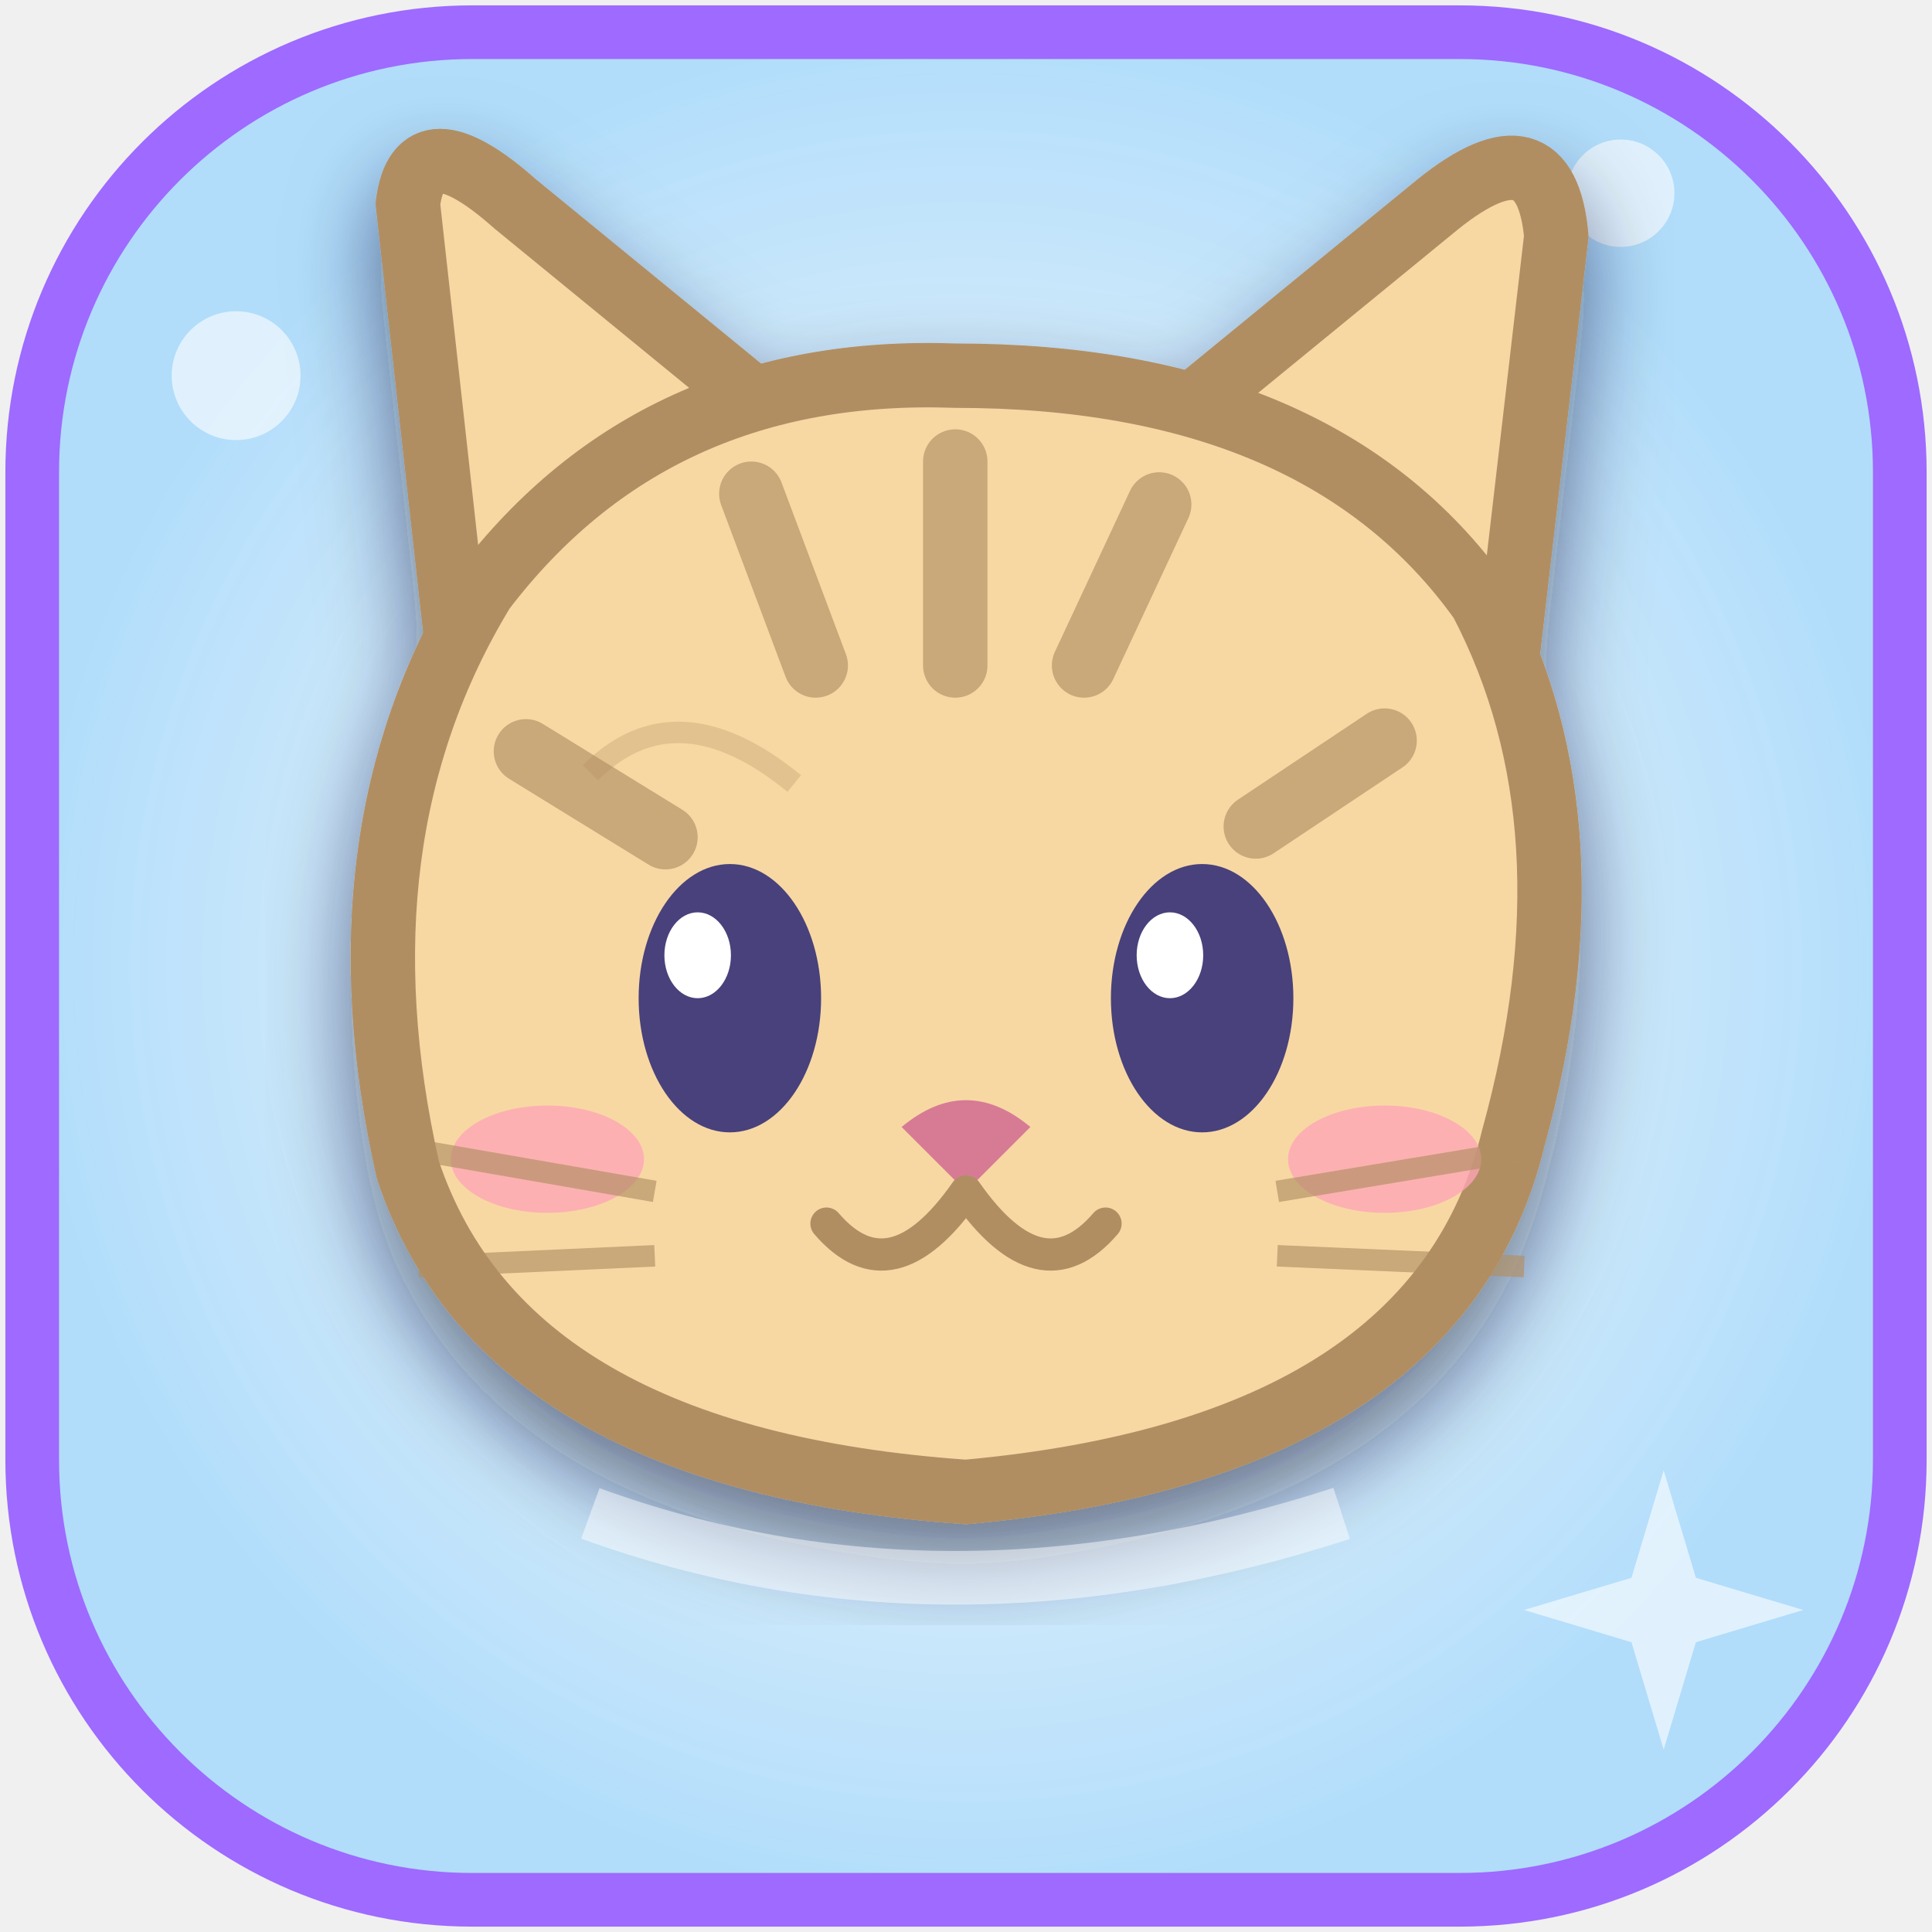
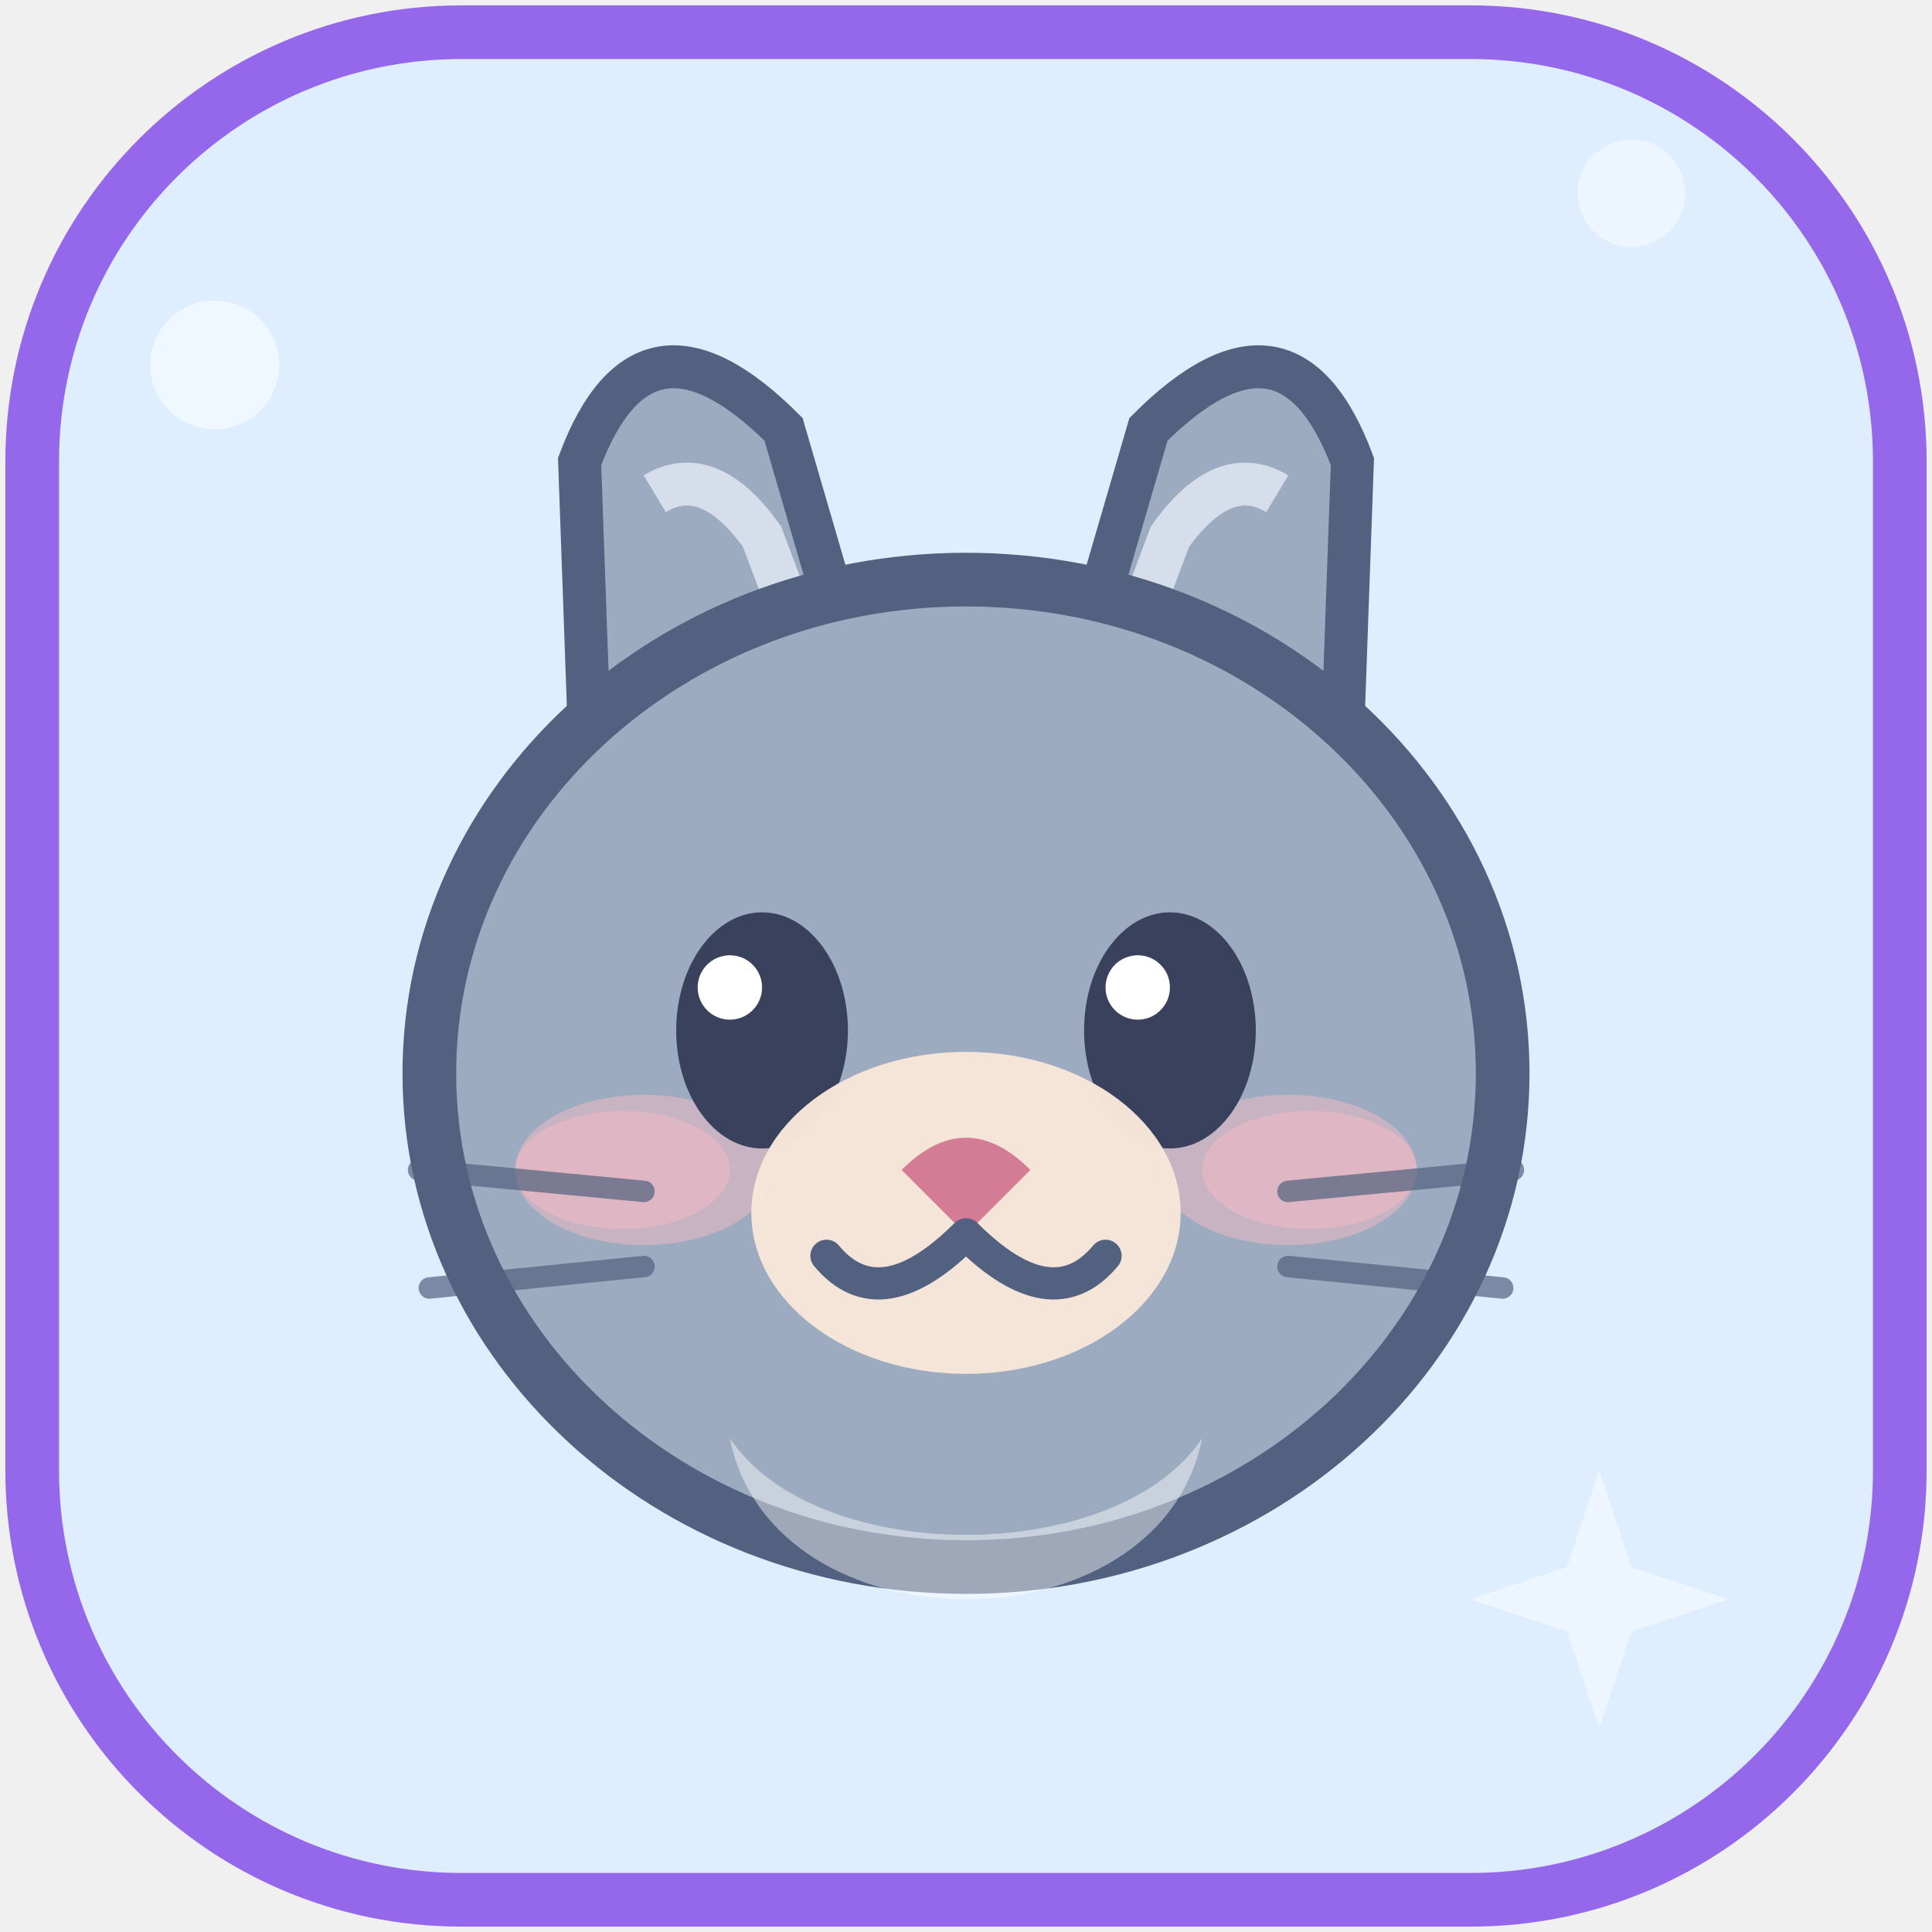
- <svg xmlns="http://www.w3.org/2000/svg" viewBox="0 0 180 180" role="img" aria-label="먼치킨 고양이 아바타">
-   <defs>
-     <radialGradient id="bg">
-       <stop stop-color="#fff" stop-opacity=".8" />
-       <stop offset="1" stop-color="#B1DDFB" />
-     </radialGradient>
-     <filter id="s">
-       <feDropShadow dx="0" dy="4" stdDeviation="4" flood-color="#130938" flood-opacity=".55" />
-     </filter>
-   </defs>
-   <rect x="3" y="3" width="174" height="174" rx="41" fill="url(#bg)" stroke="#9E6AFF" stroke-width="5" />
-   <g opacity=".6" fill="#fff">
-     <circle cx="22" cy="35" r="6" />
-     <circle cx="151" cy="18" r="5" />
-     <path d="M155 137 l3 10 10 3 -10 3 -3 10 -3 -10 -10 -3 10 -3Z" />
-   </g>
-   <g filter="url(#s)" stroke="#B18E62" stroke-width="6" stroke-linejoin="round">
-     <path d="M43 64 L38 19 Q39 11 48 19 L70 37 Z" fill="#F7D8A3" />
-     <path d="M112 37 L134 19 Q144 11 145 22 L140 65 Z" fill="#F7D8A3" />
-     <path d="M45 55 Q61 34 89 35 Q123 35 138 56 Q149 77 141 106 Q134 135 90 139 Q47 136 38 109 Q31 78 45 55 Z" fill="#F7D8A3" />
-   </g>
-   <path d="M70 46 l6 16 M89 43 v19 M108 47 l-7 15 M49 70 l13 8 M129 69 l-12 8" fill="none" stroke="#B18E62" stroke-width="6" stroke-linecap="round" opacity=".66" />
-   <path d="M55 72 Q63 64 74 73" stroke="#B18E62" stroke-width="2" fill="none" opacity=".3" />
-   <ellipse cx="68" cy="93" rx="8.5" ry="12.5" fill="#48417B" />
-   <ellipse cx="112" cy="93" rx="8.5" ry="12.5" fill="#48417B" />
-   <ellipse cx="65" cy="89" rx="3.1" ry="4" fill="#fff" />
-   <ellipse cx="109" cy="89" rx="3.1" ry="4" fill="#fff" />
-   <ellipse cx="51" cy="108" rx="9" ry="5" fill="#FFA4B7" opacity=".77" />
-   <ellipse cx="129" cy="108" rx="9" ry="5" fill="#FFA4B7" opacity=".77" />
-   <path d="M84 105 Q90 100 96 105 L90 111Z" fill="#D77B95" />
-   <path d="M90 111 Q83 121 77 114 M90 111 Q97 121 103 114" fill="none" stroke="#B18E62" stroke-width="3" stroke-linecap="round" />
-   <path d="M61 111 L38 107 M61 117 L39 118 M119 111 L143 107 M119 117 L142 118" fill="none" stroke="#B18E62" stroke-width="2" opacity=".66" />
-   <path d="M55 141 Q88 153 125 141" fill="none" stroke="#ffffff" stroke-width="5" opacity=".48" />
+ <svg xmlns="http://www.w3.org/2000/svg" viewBox="0 0 180 180" role="img" aria-label="브리티시숏헤어 고양이 아바타">
+   <rect x="3" y="3" width="174" height="174" rx="40" fill="#DFEEFF" stroke="#9567EA" stroke-width="5" />
+   <circle cx="20" cy="34" r="6" fill="#fff" opacity="0.5" />
+   <circle cx="152" cy="18" r="5" fill="#fff" opacity="0.45" />
+   <path d="M149 137 l3 9 9 3 -9 3 -3 9 -3 -9 -9 -3 9 -3z" fill="#fff" opacity="0.45" />
+   <path d="M55 71 L54 43 Q60 27 73 40 L80 64 Z" fill="#9CABBF" stroke="#51617F" stroke-width="4" />
+   <path d="M100 64 L107 40 Q120 27 126 43 L125 71 Z" fill="#9CABBF" stroke="#51617F" stroke-width="4" />
+   <path d="M61 46 Q66 43 71 50 L74 58" stroke="#D6DEEB" stroke-width="4" fill="none" />
+   <path d="M119 46 Q114 43 109 50 L106 58" stroke="#D6DEEB" stroke-width="4" fill="none" />
+   <ellipse cx="90" cy="100" rx="50" ry="46" fill="#9CABBF" stroke="#51617F" stroke-width="5" />
+   <ellipse cx="60" cy="109" rx="12" ry="7" fill="#E9B8C4" opacity="0.58" />
+   <ellipse cx="120" cy="109" rx="12" ry="7" fill="#E9B8C4" opacity="0.58" />
+   <ellipse cx="71" cy="96" rx="8" ry="11" fill="#39415C" />
+   <ellipse cx="109" cy="96" rx="8" ry="11" fill="#39415C" />
+   <circle cx="68" cy="92" r="3" fill="#fff" />
+   <circle cx="106" cy="92" r="3" fill="#fff" />
+   <ellipse cx="58" cy="109" rx="10" ry="5.5" fill="#E9B8C4" opacity="0.65" />
+   <ellipse cx="122" cy="109" rx="10" ry="5.5" fill="#E9B8C4" opacity="0.65" />
+   <ellipse cx="90" cy="113" rx="20" ry="15" fill="#F7E5D8" opacity="0.98" />
+   <path d="M84 109 Q90 103 96 109 L90 115Z" fill="#D47B95" />
+   <path d="M90 115 Q82 123 77 117 M90 115 Q98 123 103 117" fill="none" stroke="#51617F" stroke-width="3" stroke-linecap="round" />
+   <path d="M60 111 L39 109 M60 118 L40 120 M120 111 L141 109 M120 118 L140 120" fill="none" stroke="#51617F" stroke-width="2" opacity="0.7" stroke-linecap="round" />
+   <path d="M68 134 C76 146 104 146 112 134 C108 154 72 154 68 134 Z" fill="#fff" opacity="0.45" />
</svg>
